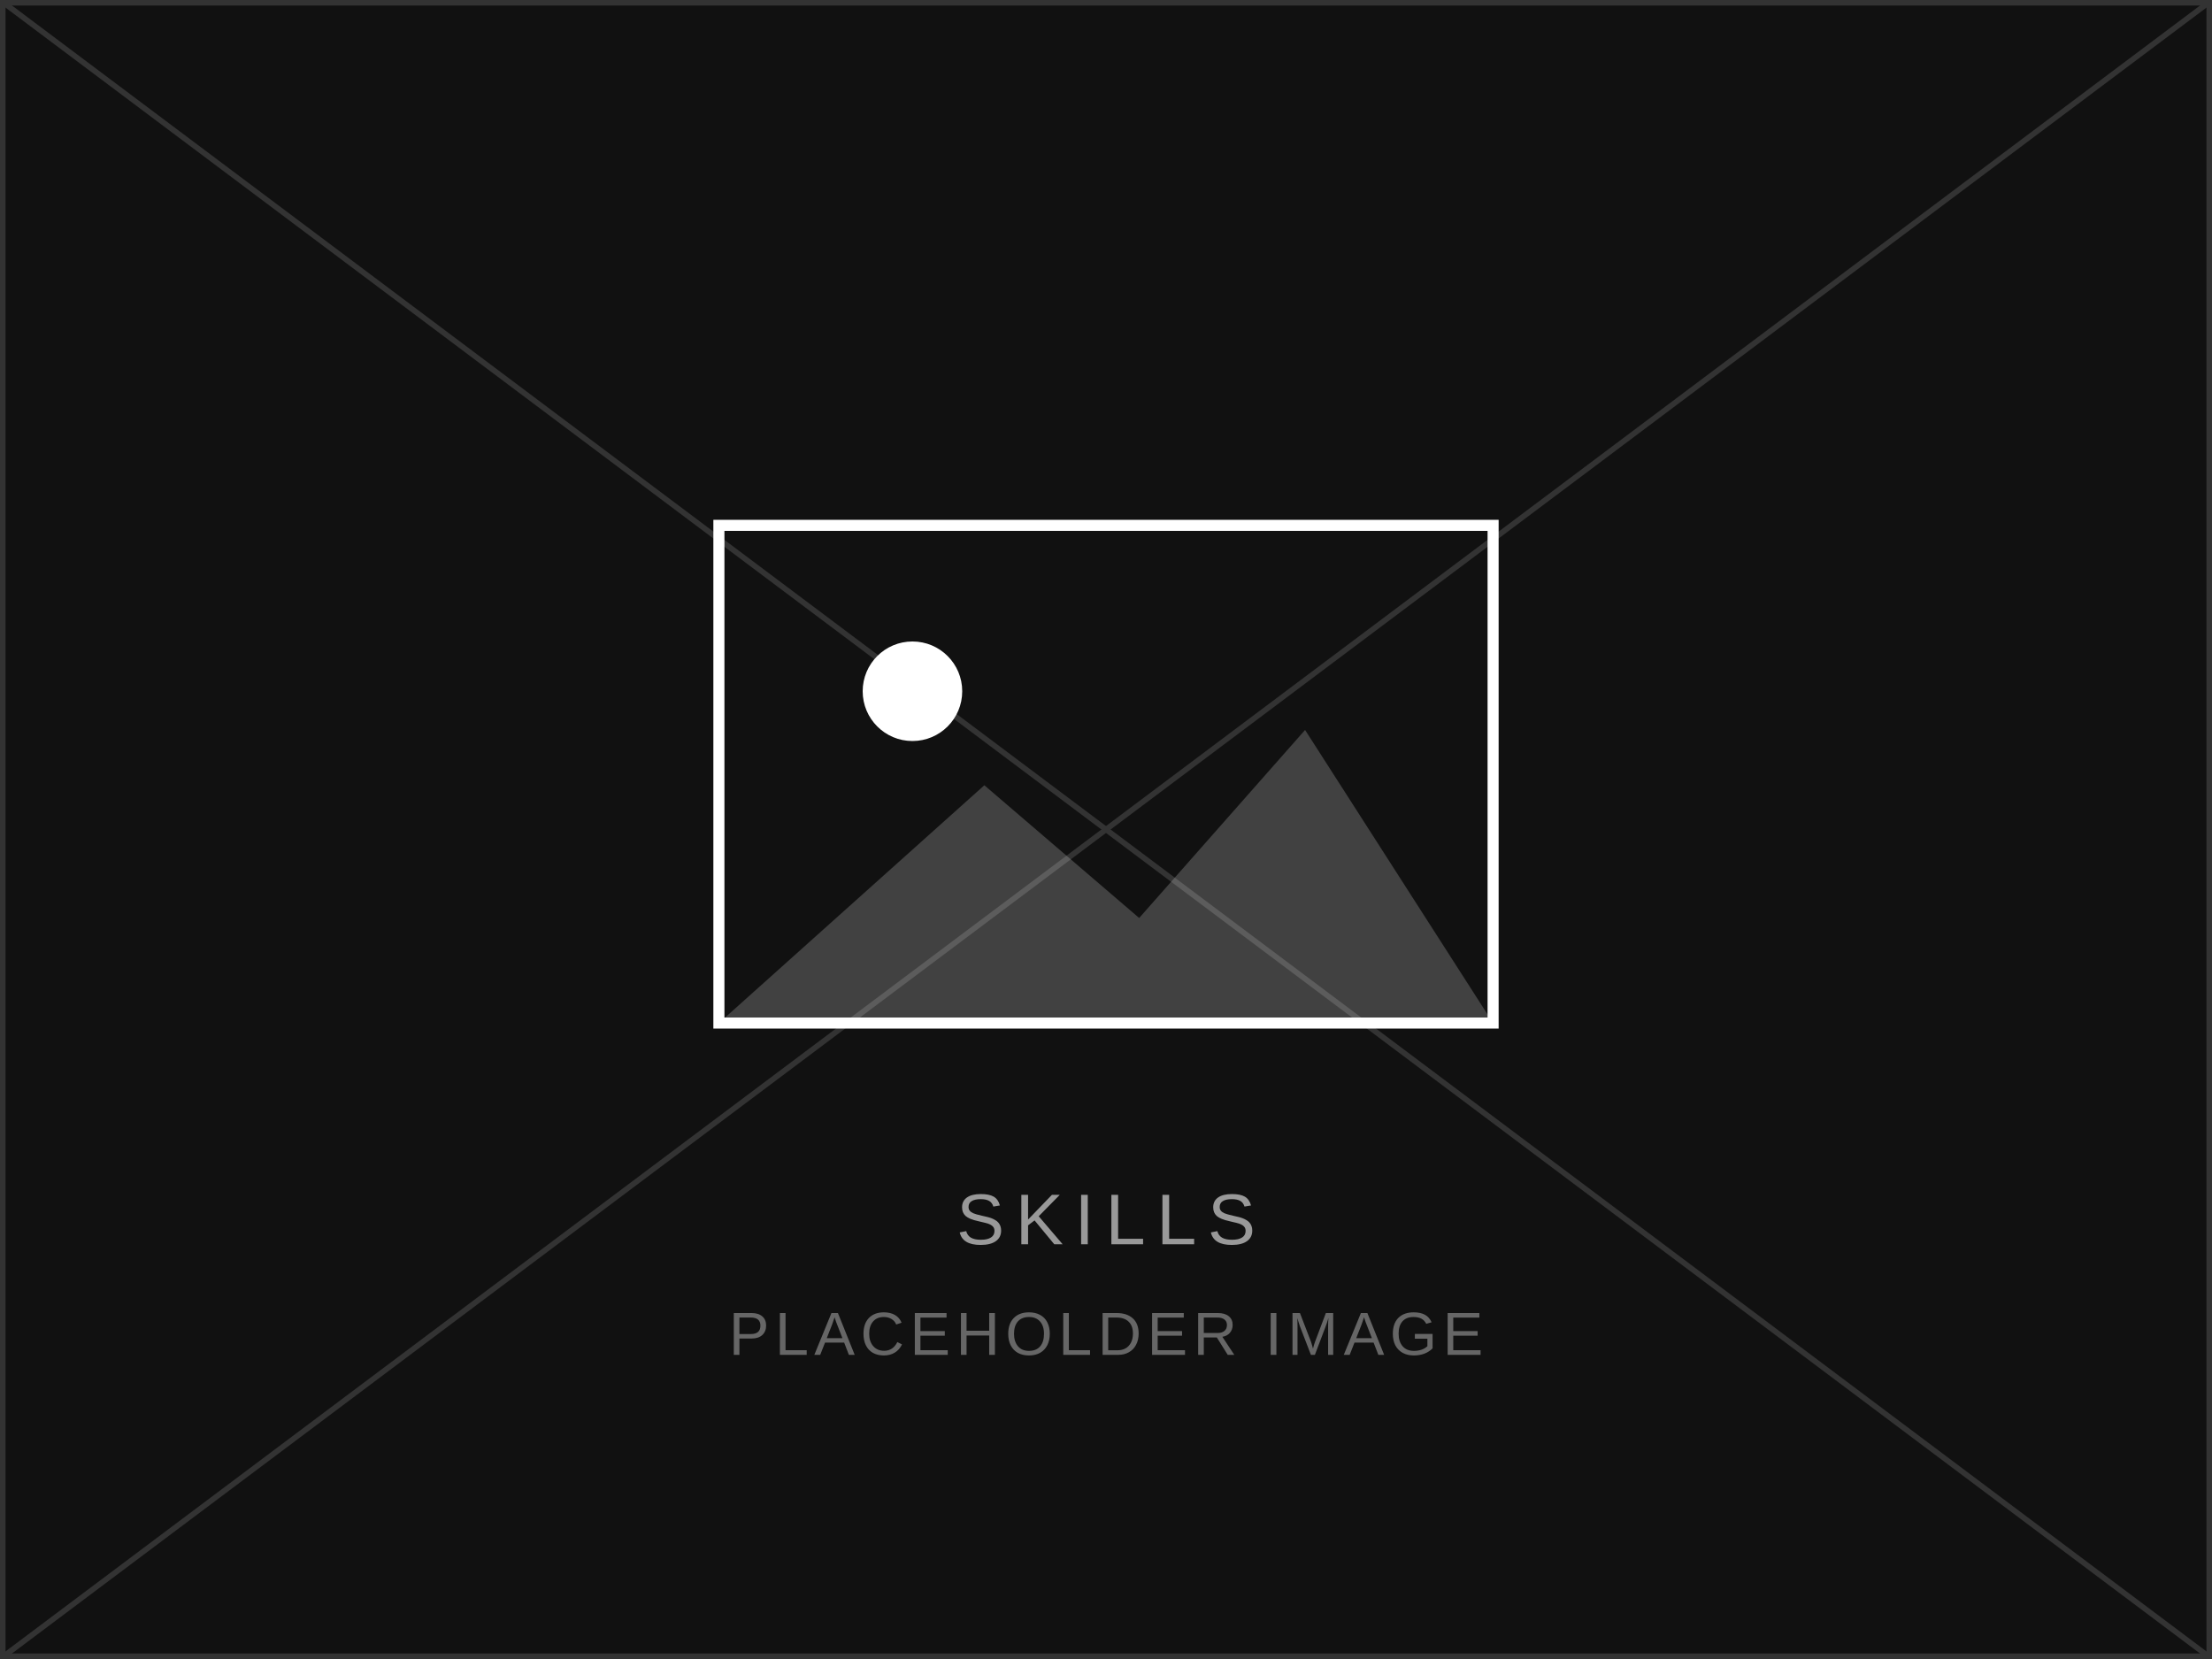
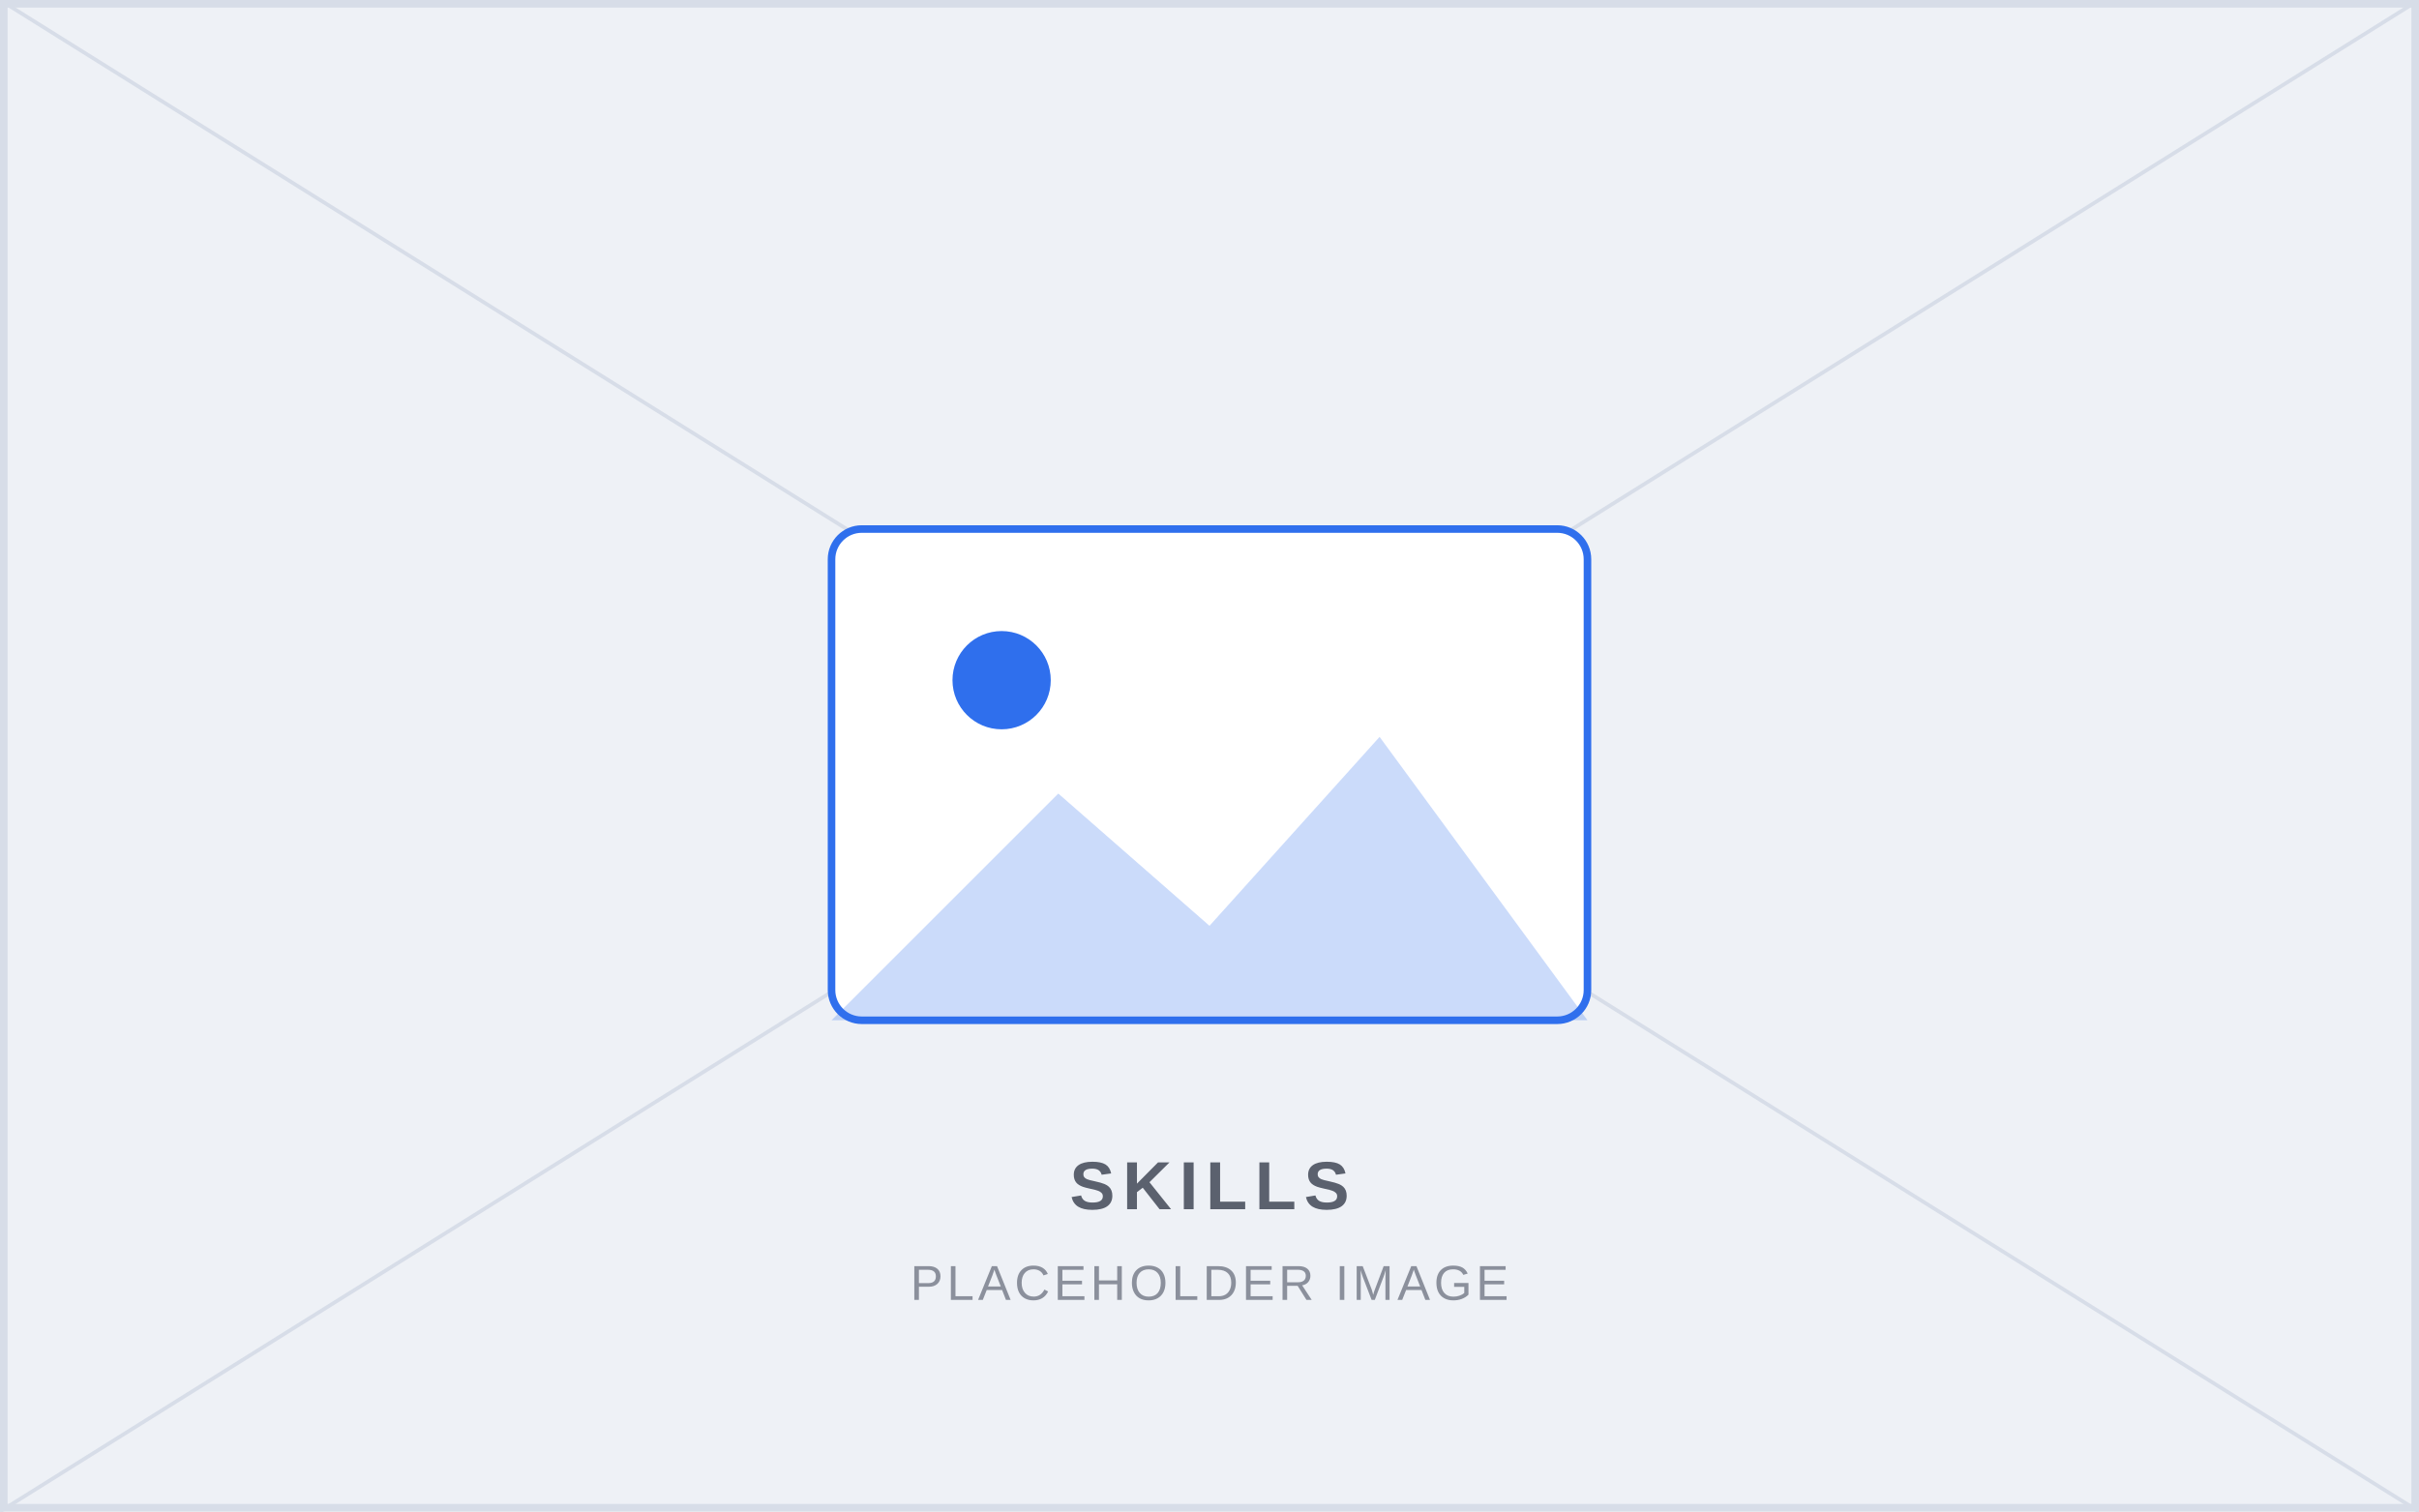
- <svg xmlns="http://www.w3.org/2000/svg" viewBox="0 0 400 300">
-   <rect width="400" height="300" fill="#111111" stroke="#333333" stroke-width="2" />
-   <g stroke="#333333" stroke-width="1">
-     <line x1="0" y1="0" x2="400" y2="300" />
-     <line x1="400" y1="0" x2="0" y2="300" />
+ <svg xmlns="http://www.w3.org/2000/svg" viewBox="0 0 640 400">
+   <rect width="640" height="400" fill="#eef1f6" />
+   <rect x="1" y="1" width="638" height="398" fill="none" stroke="#d7dde8" stroke-width="2" />
+   <g stroke="#d7dde8" stroke-width="1">
+     <line x1="0" y1="0" x2="640" y2="400" />
+     <line x1="640" y1="0" x2="0" y2="400" />
  </g>
-   <rect x="130" y="95" width="140" height="90" fill="none" stroke="#ffffff" stroke-width="2" />
-   <circle cx="165" cy="125" r="9" fill="#ffffff" />
-   <path d="M130 185 L178 142 L206 166 L236 132 L270 185 Z" fill="#ffffff" opacity="0.2" />
-   <text x="200" y="225" text-anchor="middle" fill="#999999" font-family="Arial, sans-serif" font-size="13" letter-spacing="2">SKILLS</text>
-   <text x="200" y="245" text-anchor="middle" fill="#666666" font-family="Arial, sans-serif" font-size="11" letter-spacing="1">PLACEHOLDER IMAGE</text>
+   <rect x="220" y="140" width="200" height="130" fill="#ffffff" stroke="#2f6fed" stroke-width="2" rx="8" />
+   <circle cx="265" cy="180" r="13" fill="#2f6fed" />
+   <path d="M220 270 L280 210 L320 245 L365 195 L420 270 Z" fill="#2f6fed" opacity="0.25" />
+   <text x="320" y="320" text-anchor="middle" fill="#5b616e" font-family="Arial, sans-serif" font-size="18" letter-spacing="2" font-weight="600">SKILLS</text>
+   <text x="320" y="344" text-anchor="middle" fill="#8b909c" font-family="Arial, sans-serif" font-size="13" letter-spacing="1">PLACEHOLDER IMAGE</text>
</svg>
